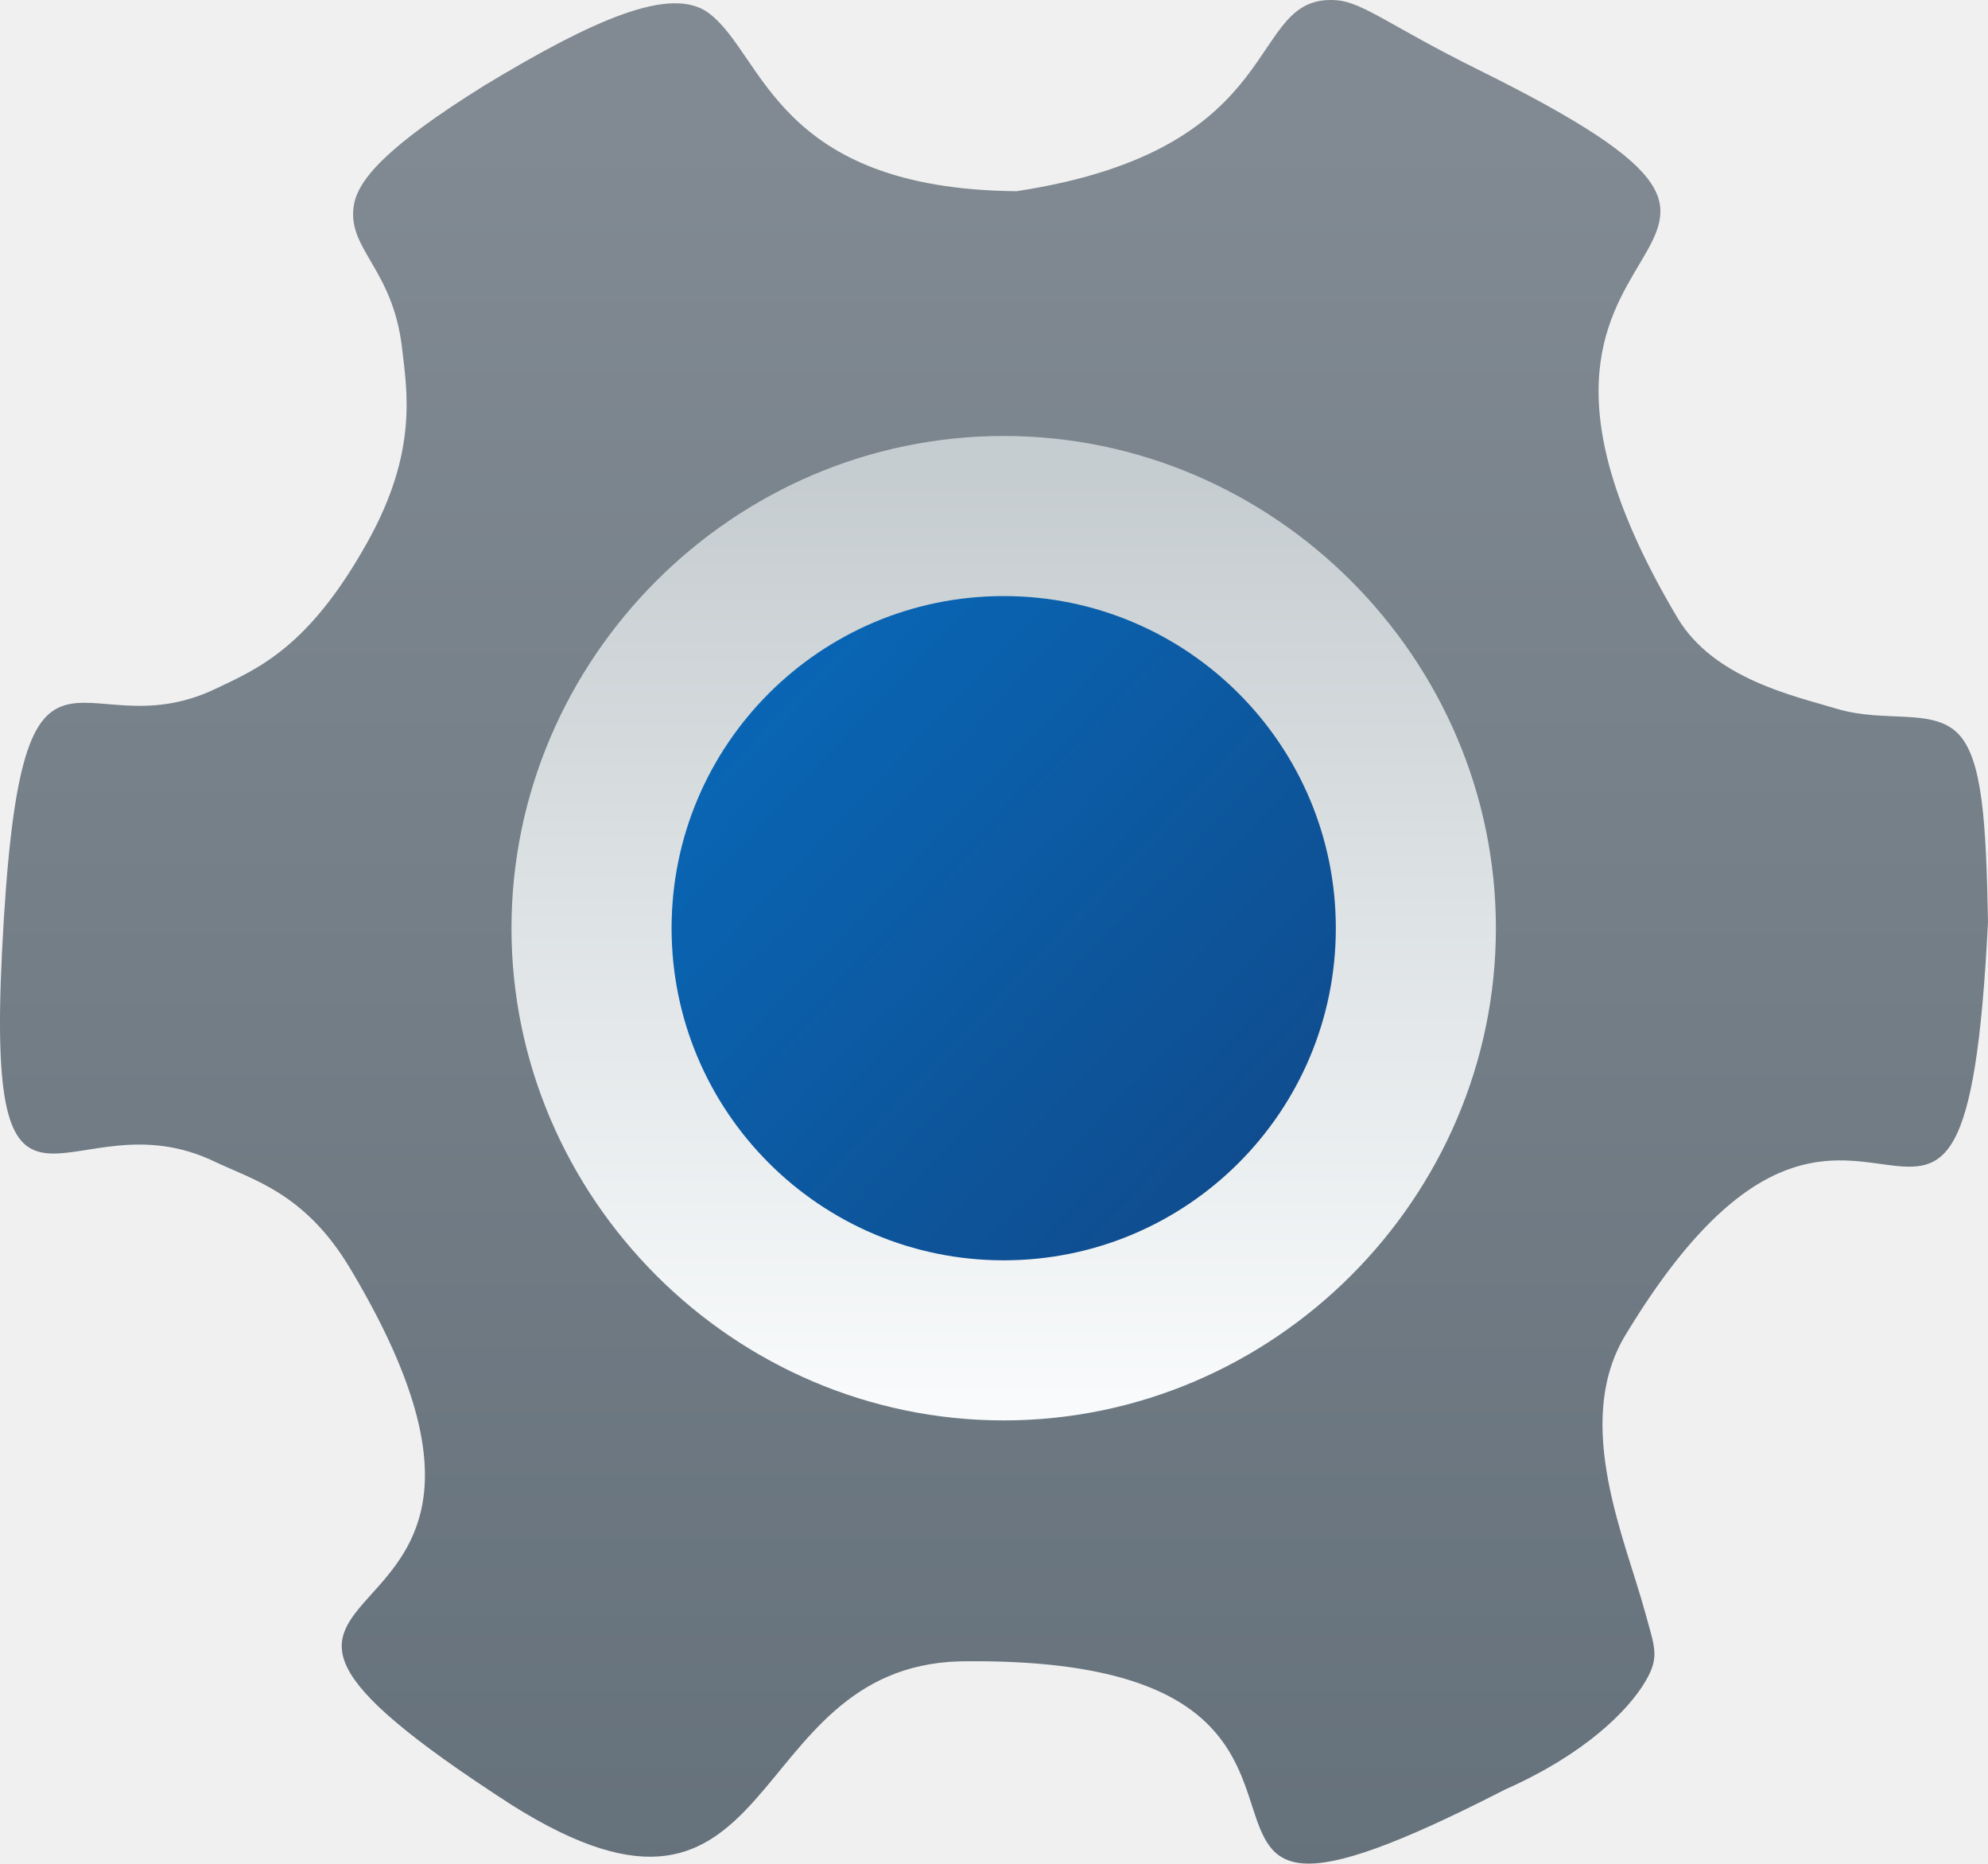
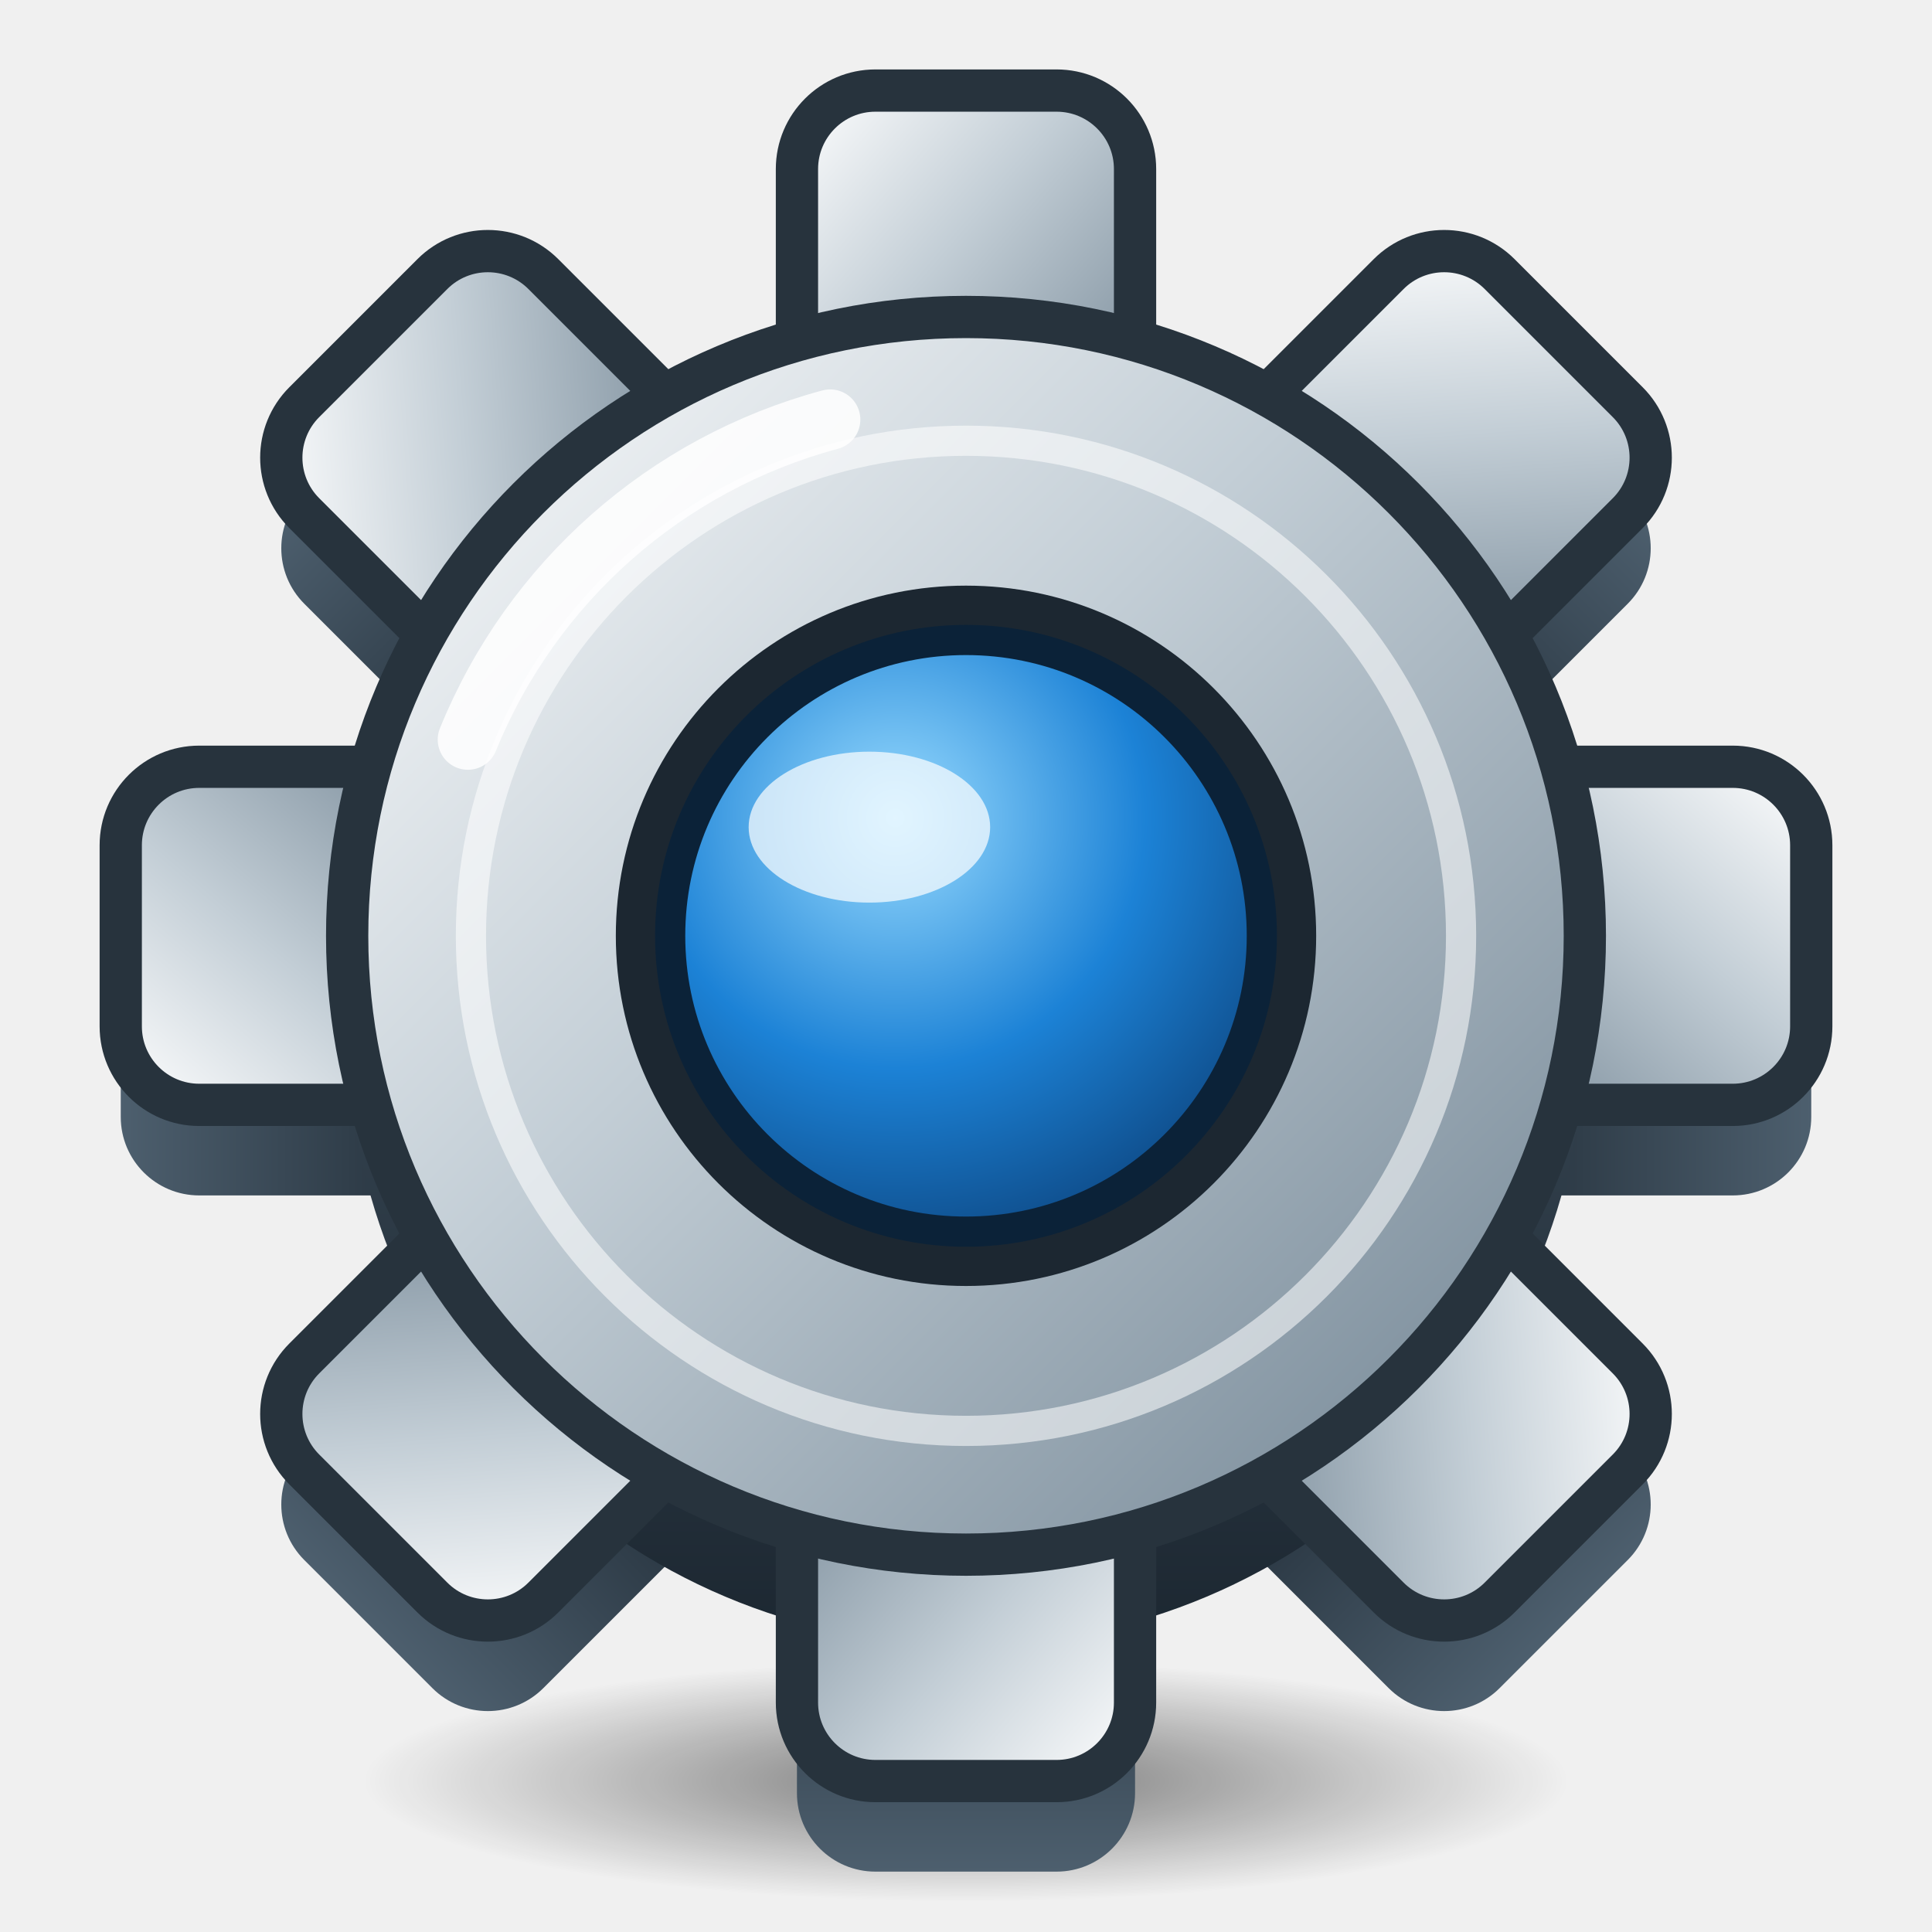
- <svg xmlns="http://www.w3.org/2000/svg" xmlns:xlink="http://www.w3.org/1999/xlink" width="204.188mm" height="191.406mm" viewBox="0 0 204.188 191.406" version="1.1" id="svg8">
-   <defs id="defs2">
-     <linearGradient id="linearGradient1035">
-       <stop style="stop-color:#c6cdd0;stop-opacity:1" offset="0" id="stop1031" />
-       <stop style="stop-color:#f8fafb;stop-opacity:1" offset="1" id="stop1033" />
+ <svg xmlns="http://www.w3.org/2000/svg" viewBox="0 0 64 64">
+   <defs>
+     <linearGradient id="settings-steel" x1="0" y1="0" x2="1" y2="1">
+       <stop offset="0" stop-color="#ffffff" />
+       <stop offset=".42" stop-color="#c3ced6" />
+       <stop offset="1" stop-color="#6f8291" />
    </linearGradient>
-     <linearGradient id="linearGradient1027">
-       <stop style="stop-color:#0967b6;stop-opacity:1" offset="0" id="stop1023" />
-       <stop style="stop-color:#0f4d8f;stop-opacity:1" offset="1" id="stop1025" />
+     <linearGradient id="settings-edge" x1="0" y1="0" x2="0" y2="1">
+       <stop offset="0" stop-color="#4d5f6e" />
+       <stop offset="1" stop-color="#1c2731" />
    </linearGradient>
-     <linearGradient id="linearGradient1009">
-       <stop style="stop-color:#818a92;stop-opacity:1" offset="0" id="stop1005" />
-       <stop style="stop-color:#65717b;stop-opacity:1" offset="1" id="stop1007" />
-     </linearGradient>
-     <linearGradient xlink:href="#linearGradient1009" id="linearGradient1011" x1="523.259" y1="396.99" x2="523.259" y2="1078.843" gradientUnits="userSpaceOnUse" />
-     <linearGradient xlink:href="#linearGradient1027" id="linearGradient1029" x1="66.798" y1="317.889" x2="119.183" y2="367.868" gradientUnits="userSpaceOnUse" />
-     <linearGradient xlink:href="#linearGradient1035" id="linearGradient1037" x1="90.853" y1="296.774" x2="90.853" y2="390.586" gradientUnits="userSpaceOnUse" />
+     <radialGradient id="settings-hub" cx=".38" cy=".3" r=".85">
+       <stop offset="0" stop-color="#9adcff" />
+       <stop offset=".5" stop-color="#1c82d6" />
+       <stop offset="1" stop-color="#0a3a70" />
+     </radialGradient>
+     <radialGradient id="settings-shadow" cx=".5" cy=".5" r=".5">
+       <stop offset="0" stop-color="#000" stop-opacity=".5" />
+       <stop offset="1" stop-color="#000" stop-opacity="0" />
+     </radialGradient>
  </defs>
-   <g id="layer1" transform="translate(7.499438,-247.2658)">
-     <path id="path1002" style="fill:url(#linearGradient1011);fill-opacity:1;fill-rule:evenodd;stroke:none;stroke-width:135.081;stroke-miterlimit:4;stroke-dasharray:none;stroke-opacity:1" d="m 895.637,348.351 c -36.145,-2.72 -16.122,57.673 -124.221,74.137 -93.539,-0.867 -97.838,-52.802 -119.388,-69.079 -14.71,-11.111 -45.28,2.754 -86.968,27.904 -38.398,23.907 -49.475,36.852 -50.96,46.982 -2.464,16.807 15.267,24.26 18.79,55.232 1.886,16.58 6.186,39.901 -13.35,75.004 -22.671,40.737 -42.068,49.103 -59.343,57.25 -53.704,25.326 -75.453,-42.354 -82.636,102.401 -6.265,126.252 26.529,54.204 82.523,80.981 15.079,7.211 35.12,12.221 52.604,41.431 98.38,164.361 -98.079,104.521 62.861,208.402 105.451,66.338 88.341,-53.201 173.576,-55.816 191.531,-3.02 41.476,137.2 211.91,49.762 31.152,-13.809 47.848,-30.747 54.462,-41.912 5.686,-9.599 3.657,-13.218 -0.01,-26.678 -7.817,-28.725 -27.752,-72.714 -8.431,-106.61 93.15,-155.683 131.981,30.018 141.475,-161.669 -0.724,-38.415 -2.083,-63.464 -11.704,-73.115 -9.957,-9.987 -28.474,-3.984 -46.968,-9.552 -16.621,-5.005 -47.674,-11.647 -61.808,-35.201 -98.289,-165.278 85.741,-132.156 -77.509,-212.946 -33.704,-16.68 -44.585,-26.13 -54.909,-26.907 z" transform="matrix(0.2645833,0,0,0.2645833,-107.1941,155.1214)" />
-     <g id="g1041">
-       <path style="color:#000000;font-style:normal;font-variant:normal;font-weight:normal;font-stretch:normal;font-size:medium;line-height:normal;font-family:sans-serif;font-variant-ligatures:normal;font-variant-position:normal;font-variant-caps:normal;font-variant-numeric:normal;font-variant-alternates:normal;font-variant-east-asian:normal;font-feature-settings:normal;font-variation-settings:normal;text-indent:0;text-align:start;text-decoration:none;text-decoration-line:none;text-decoration-style:solid;text-decoration-color:#000000;letter-spacing:normal;word-spacing:normal;text-transform:none;writing-mode:lr-tb;direction:ltr;text-orientation:mixed;dominant-baseline:auto;baseline-shift:baseline;text-anchor:start;white-space:normal;shape-padding:0;shape-margin:0;inline-size:0;clip-rule:nonzero;display:inline;overflow:visible;visibility:visible;isolation:auto;mix-blend-mode:normal;color-interpolation:sRGB;color-interpolation-filters:linearRGB;solid-color:#000000;solid-opacity:1;vector-effect:none;fill:url(#linearGradient1037);fill-opacity:1;fill-rule:evenodd;stroke:none;stroke-linecap:butt;stroke-linejoin:miter;stroke-miterlimit:4;stroke-dasharray:none;stroke-dashoffset:0;stroke-opacity:1;color-rendering:auto;image-rendering:auto;shape-rendering:auto;text-rendering:auto;enable-background:accumulate;stop-color:#000000" d="m 95.59,292.043 c -27.726,0 -50.555,22.829 -50.555,50.555 0,27.726 22.829,50.555 50.555,50.555 27.726,0 50.555,-22.829 50.555,-50.555 0,-27.726 -22.829,-50.555 -50.555,-50.555 z m 0,32.885 c 9.954,0 17.67,7.716 17.67,17.67 0,9.954 -7.716,17.67 -17.67,17.67 -9.954,0 -17.67,-7.716 -17.67,-17.67 0,-9.954 7.716,-17.67 17.67,-17.67 z" id="path1019" />
-       <path style="color:#000000;font-style:normal;font-variant:normal;font-weight:normal;font-stretch:normal;font-size:medium;line-height:normal;font-family:sans-serif;font-variant-ligatures:normal;font-variant-position:normal;font-variant-caps:normal;font-variant-numeric:normal;font-variant-alternates:normal;font-variant-east-asian:normal;font-feature-settings:normal;font-variation-settings:normal;text-indent:0;text-align:start;text-decoration:none;text-decoration-line:none;text-decoration-style:solid;text-decoration-color:#000000;letter-spacing:normal;word-spacing:normal;text-transform:none;writing-mode:lr-tb;direction:ltr;text-orientation:mixed;dominant-baseline:auto;baseline-shift:baseline;text-anchor:start;white-space:normal;shape-padding:0;shape-margin:0;inline-size:0;clip-rule:nonzero;display:inline;overflow:visible;visibility:visible;isolation:auto;mix-blend-mode:normal;color-interpolation:sRGB;color-interpolation-filters:linearRGB;solid-color:#000000;solid-opacity:1;vector-effect:none;fill:url(#linearGradient1029);fill-opacity:1;fill-rule:evenodd;stroke:none;stroke-width:32.884;stroke-linecap:butt;stroke-linejoin:miter;stroke-miterlimit:4;stroke-dasharray:none;stroke-dashoffset:0;stroke-opacity:1;color-rendering:auto;image-rendering:auto;shape-rendering:auto;text-rendering:auto;enable-background:accumulate;stop-color:#000000" d="m 129.703,342.598 c 0,18.84 -15.273,34.112 -34.112,34.112 -18.84,0 -34.112,-15.273 -34.112,-34.112 0,-18.84 15.273,-34.112 34.112,-34.112 18.84,0 34.112,15.273 34.112,34.112 z" id="path1017" />
-     </g>
+   <ellipse cx="32" cy="59" rx="20" ry="4" fill="url(#settings-shadow)" />
+   <g fill="url(#settings-edge)">
+     <rect x="26.4" y="6" width="11.2" height="13" rx="2.6" transform="rotate(0 32 34)" />
+     <rect x="26.4" y="6" width="11.2" height="13" rx="2.6" transform="rotate(45 32 34)" />
+     <rect x="26.4" y="6" width="11.2" height="13" rx="2.6" transform="rotate(90 32 34)" />
+     <rect x="26.4" y="6" width="11.2" height="13" rx="2.6" transform="rotate(135 32 34)" />
+     <rect x="26.4" y="6" width="11.2" height="13" rx="2.6" transform="rotate(180 32 34)" />
+     <rect x="26.4" y="6" width="11.2" height="13" rx="2.6" transform="rotate(225 32 34)" />
+     <rect x="26.4" y="6" width="11.2" height="13" rx="2.6" transform="rotate(270 32 34)" />
+     <rect x="26.4" y="6" width="11.2" height="13" rx="2.6" transform="rotate(315 32 34)" />
+     <circle cx="32" cy="34" r="20.5" />
  </g>
+   <g fill="url(#settings-steel)" stroke="#27333d" stroke-width="1.4" stroke-linejoin="round">
+     <rect x="26.4" y="3" width="11.2" height="13" rx="2.6" transform="rotate(0 32 31)" />
+     <rect x="26.4" y="3" width="11.2" height="13" rx="2.6" transform="rotate(45 32 31)" />
+     <rect x="26.4" y="3" width="11.2" height="13" rx="2.6" transform="rotate(90 32 31)" />
+     <rect x="26.4" y="3" width="11.2" height="13" rx="2.6" transform="rotate(135 32 31)" />
+     <rect x="26.4" y="3" width="11.2" height="13" rx="2.6" transform="rotate(180 32 31)" />
+     <rect x="26.4" y="3" width="11.2" height="13" rx="2.6" transform="rotate(225 32 31)" />
+     <rect x="26.4" y="3" width="11.2" height="13" rx="2.6" transform="rotate(270 32 31)" />
+     <rect x="26.4" y="3" width="11.2" height="13" rx="2.6" transform="rotate(315 32 31)" />
+   </g>
+   <circle cx="32" cy="31" r="20.5" fill="url(#settings-steel)" stroke="#27333d" stroke-width="1.4" />
+   <circle cx="32" cy="31" r="16.4" fill="none" stroke="#ffffff" stroke-opacity=".55" stroke-width="1" />
+   <circle cx="32" cy="31" r="11.6" fill="#1c2731" />
+   <circle cx="32" cy="31" r="9.8" fill="url(#settings-hub)" stroke="#0b2238" stroke-width="1" />
+   <ellipse cx="28.8" cy="27.4" rx="4" ry="2.5" fill="#fff" opacity=".7" />
+   <path d="M15.5 24.5a18 18 0 0 1 12-10.6" stroke="#fff" stroke-opacity=".85" stroke-width="2" fill="none" stroke-linecap="round" />
</svg>
